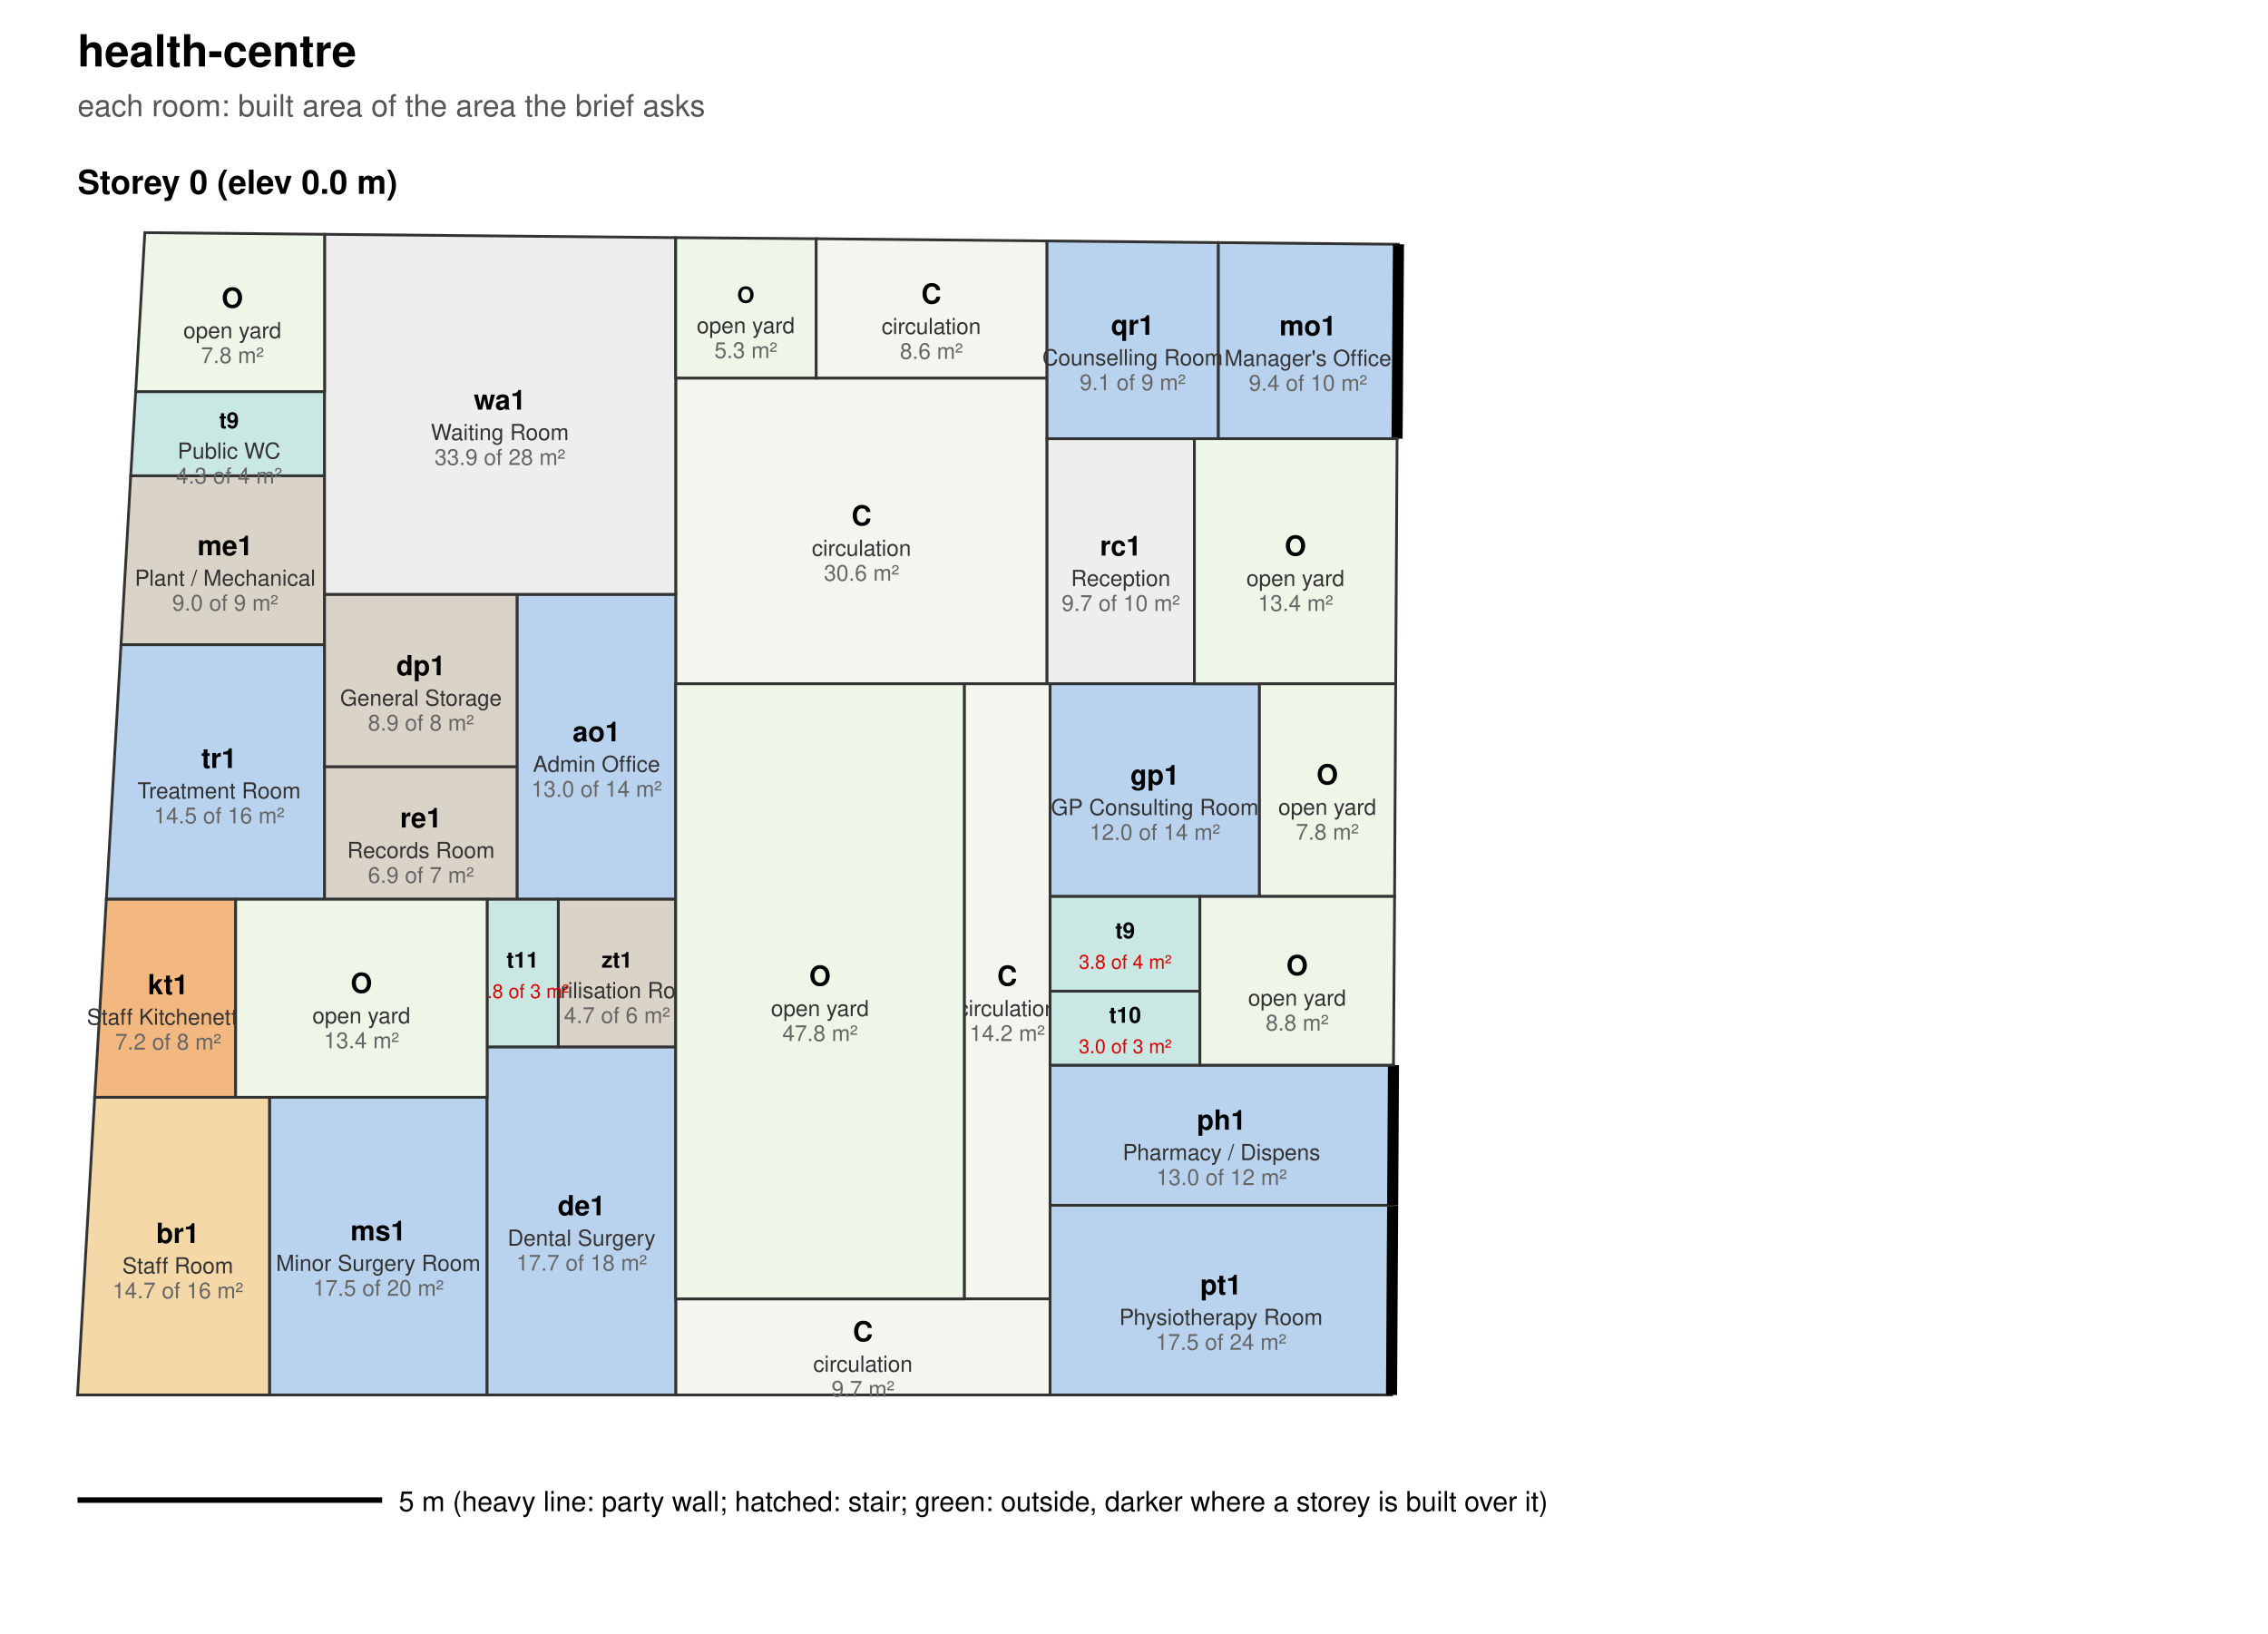
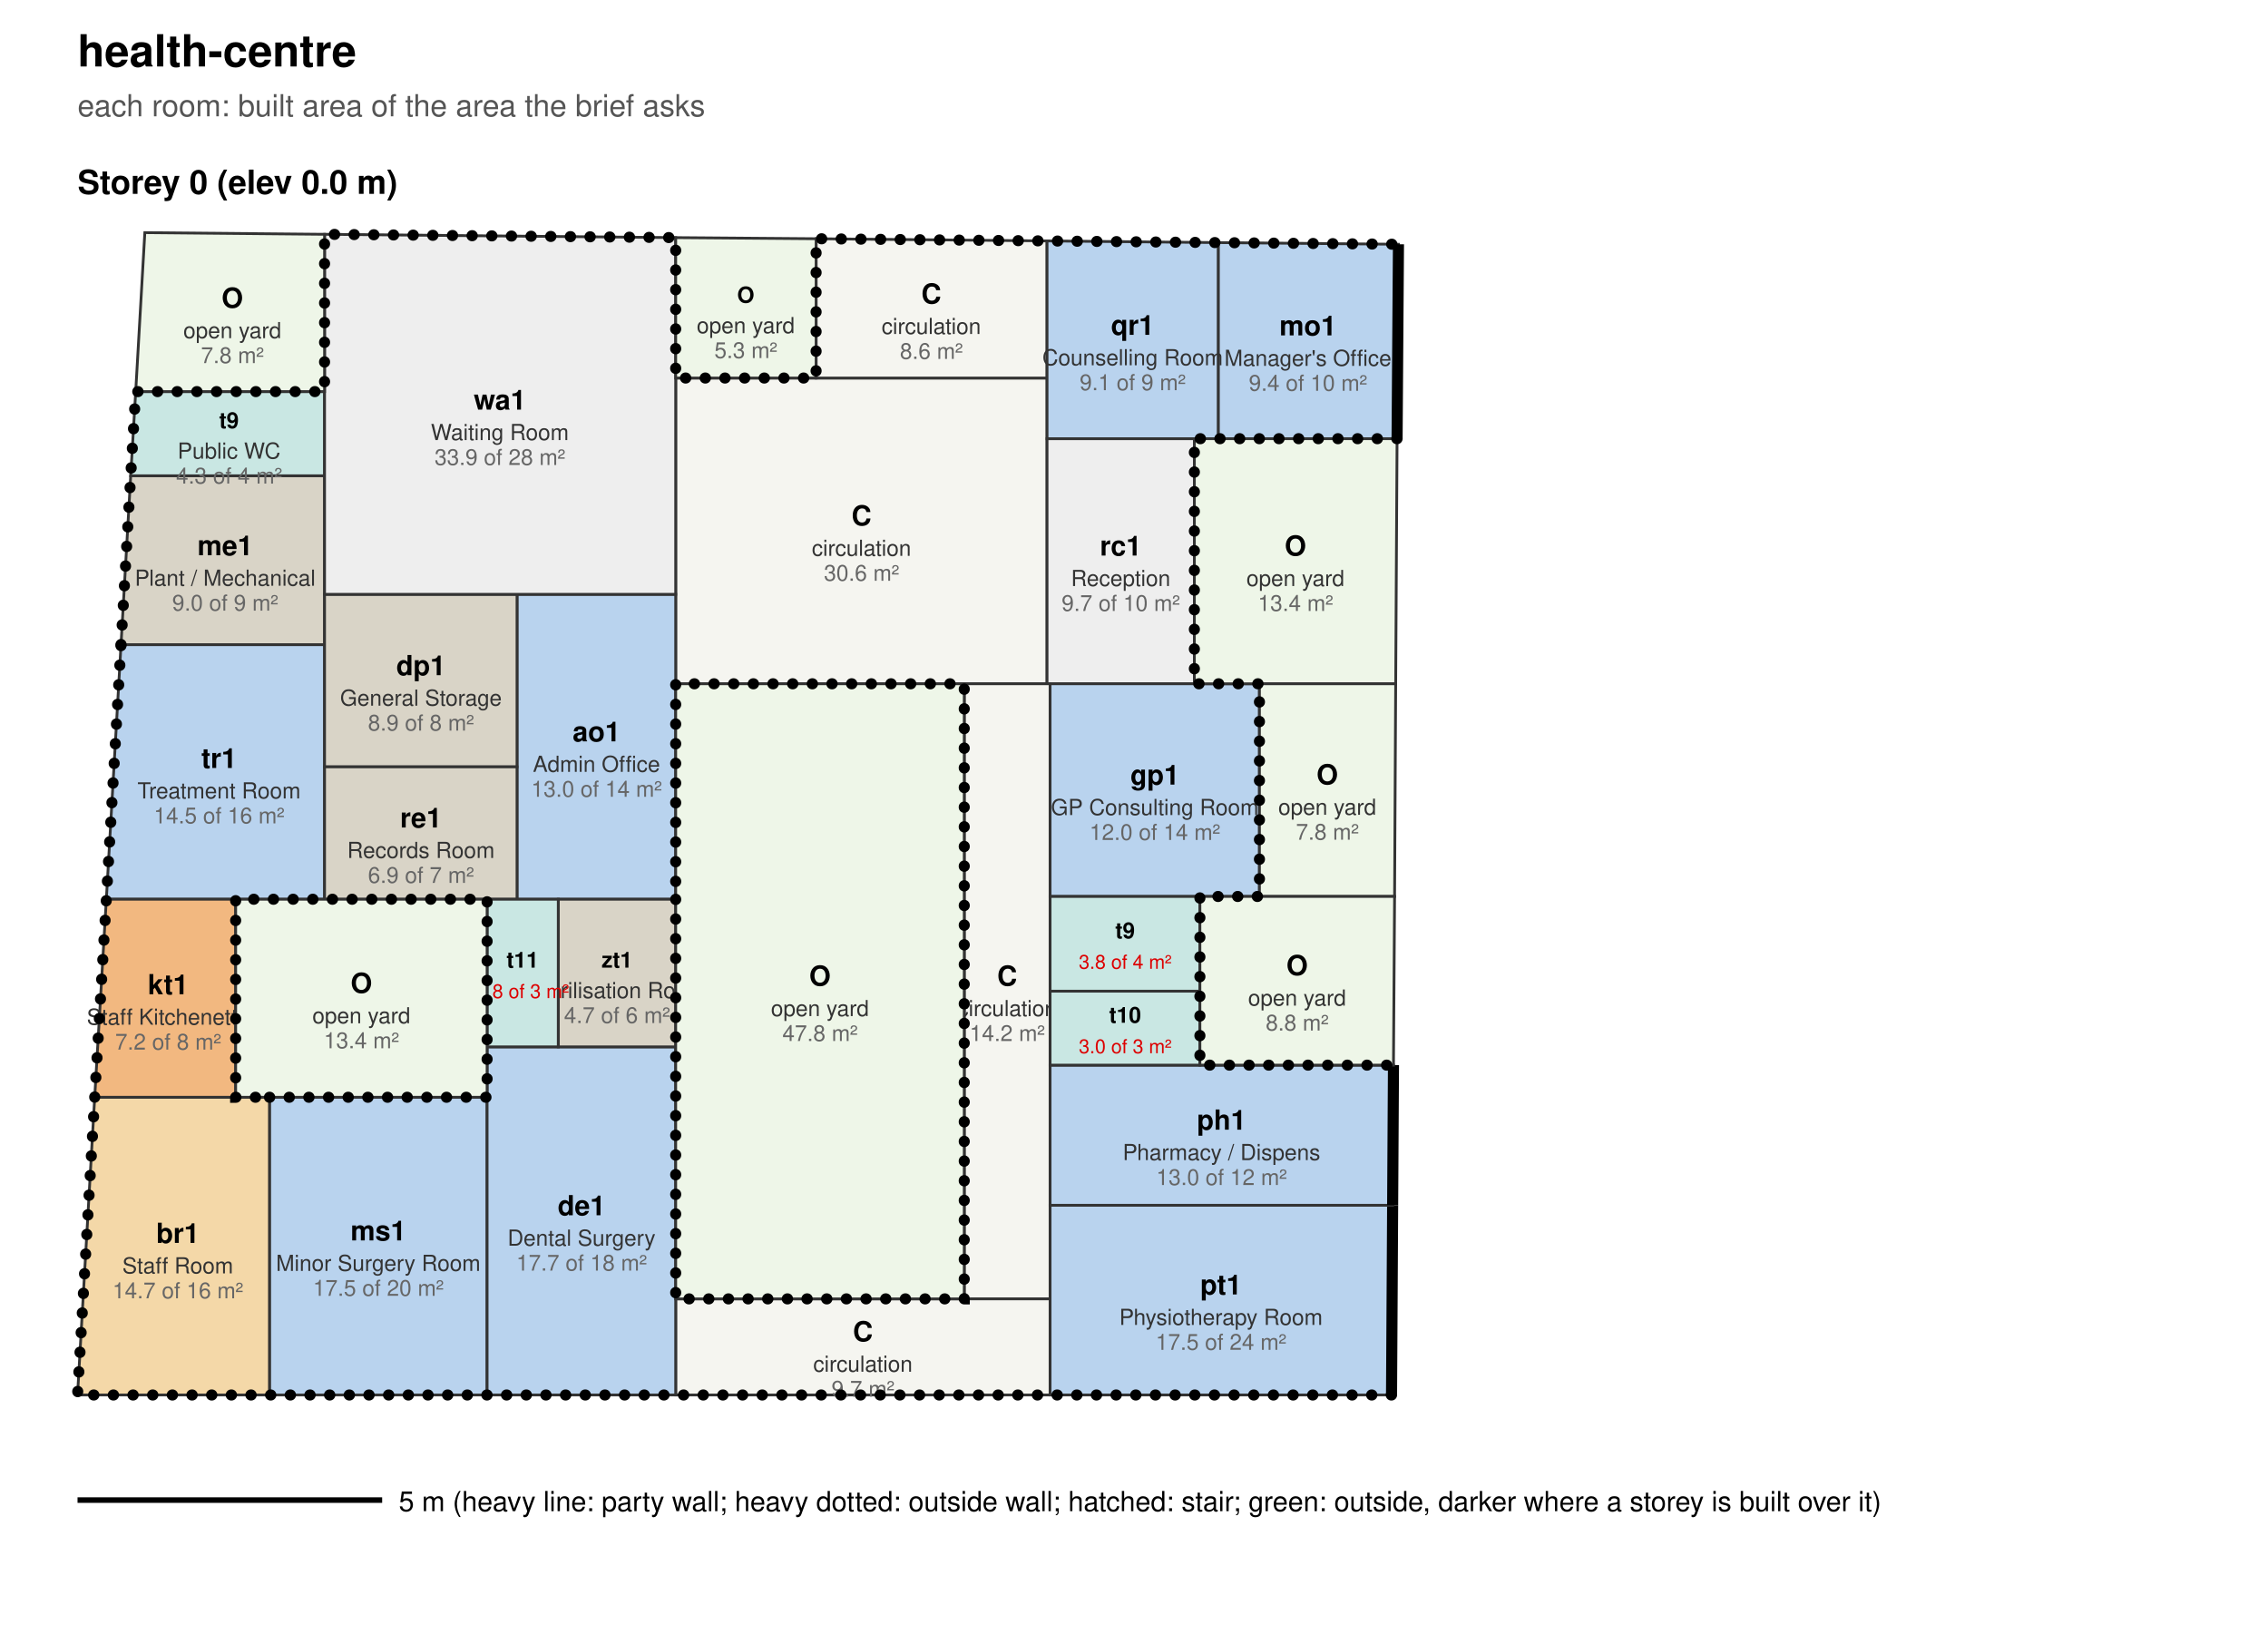
<svg xmlns="http://www.w3.org/2000/svg" width="819" height="590" viewBox="0 0 819 590" font-family="Helvetica, Arial, sans-serif">
  <defs>
    <pattern id="stair" width="6" height="6" patternUnits="userSpaceOnUse">
      <rect width="6" height="6" fill="#e0e0e0" />
      <path d="M0 6L6 0" stroke="#888" stroke-width="0.8" />
    </pattern>
  </defs>
  <rect width="100%" height="100%" fill="white" />
  <text x="28.0" y="24" font-size="16" font-weight="bold">health-centre</text>
  <text x="28.0" y="42" font-size="11" fill="#555">each room: built area of the area the brief asks</text>
  <text x="28.0" y="70.0" font-size="12" font-weight="bold">Storey 0 (elev 0.0 m)</text>
  <polygon points="244.0,246.9 378.1,246.9 378.1,136.5 244.0,136.5" fill="#f5f5f0" stroke="#333" stroke-width="1" />
  <text x="311.1" y="189.7" font-size="10" text-anchor="middle" font-weight="bold">C</text>
  <text x="311.1" y="200.7" font-size="8" text-anchor="middle" fill="#333">circulation</text>
  <text x="311.1" y="209.7" font-size="8" text-anchor="middle" fill="#666">30.6 m²</text>
  <polygon points="378.1,87.0 294.7,86.2 294.7,136.5 378.1,136.5" fill="#f5f5f0" stroke="#333" stroke-width="1" />
  <text x="336.3" y="109.6" font-size="10" text-anchor="middle" font-weight="bold">C</text>
  <text x="336.3" y="120.6" font-size="8" text-anchor="middle" fill="#333">circulation</text>
  <text x="336.3" y="129.6" font-size="8" text-anchor="middle" fill="#666">8.6 m²</text>
  <polygon points="431.3,158.4 378.1,158.4 378.1,246.9 431.3,246.9" fill="#eeeeee" stroke="#333" stroke-width="1" />
  <text x="404.7" y="200.6" font-size="10" text-anchor="middle" font-weight="bold">rc1</text>
  <text x="404.7" y="211.6" font-size="8" text-anchor="middle" fill="#333">Reception</text>
  <text x="404.7" y="220.6" font-size="8" text-anchor="middle" fill="#666">9.7 of 10 m²</text>
  <polygon points="505.0,88.2 439.9,87.6 439.9,158.4 504.5,158.4" fill="#b9d3ee" stroke="#333" stroke-width="1" />
  <line x1="504.5" y1="158.4" x2="505.0" y2="88.2" stroke="#000" stroke-width="4" />
  <text x="472.3" y="121.1" font-size="10" text-anchor="middle" font-weight="bold">mo1</text>
  <text x="472.3" y="132.1" font-size="8" text-anchor="middle" fill="#333">Manager's Office</text>
  <text x="472.3" y="141.1" font-size="8" text-anchor="middle" fill="#666">9.4 of 10 m²</text>
  <polygon points="439.9,87.6 378.1,87.0 378.1,158.4 439.9,158.4" fill="#b9d3ee" stroke="#333" stroke-width="1" />
  <text x="409.0" y="120.9" font-size="10" text-anchor="middle" font-weight="bold">qr1</text>
  <text x="409.0" y="131.9" font-size="8" text-anchor="middle" fill="#333">Counselling Room</text>
  <text x="409.0" y="140.9" font-size="8" text-anchor="middle" fill="#666">9.1 of 9 m²</text>
  <polygon points="348.2,469.0 379.2,469.0 379.2,246.9 348.2,246.9" fill="#f5f5f0" stroke="#333" stroke-width="1" />
  <text x="363.7" y="355.9" font-size="10" text-anchor="middle" font-weight="bold">C</text>
  <text x="363.7" y="366.9" font-size="8" text-anchor="middle" fill="#333">circulation</text>
  <text x="363.7" y="375.9" font-size="8" text-anchor="middle" fill="#666">14.2 m²</text>
  <polygon points="244.0,469.0 244.0,503.7 379.2,503.7 379.2,469.0" fill="#f5f5f0" stroke="#333" stroke-width="1" />
  <text x="311.6" y="484.3" font-size="10" text-anchor="middle" font-weight="bold">C</text>
  <text x="311.6" y="495.3" font-size="8" text-anchor="middle" fill="#333">circulation</text>
  <text x="311.6" y="504.3" font-size="8" text-anchor="middle" fill="#666">9.7 m²</text>
  <polygon points="502.5,503.7 502.9,435.2 379.2,435.2 379.2,503.7" fill="#b9d3ee" stroke="#333" stroke-width="1" />
  <line x1="502.5" y1="503.7" x2="502.9" y2="435.2" stroke="#000" stroke-width="4" />
  <text x="440.9" y="467.4" font-size="10" text-anchor="middle" font-weight="bold">pt1</text>
  <text x="440.9" y="478.4" font-size="8" text-anchor="middle" fill="#333">Physiotherapy Room</text>
  <text x="440.9" y="487.4" font-size="8" text-anchor="middle" fill="#666">17.5 of 24 m²</text>
  <polygon points="502.9,435.2 503.2,384.6 379.2,384.6 379.2,435.2" fill="#b9d3ee" stroke="#333" stroke-width="1" />
  <line x1="502.9" y1="435.2" x2="503.2" y2="384.6" stroke="#000" stroke-width="4" />
  <text x="441.1" y="407.9" font-size="10" text-anchor="middle" font-weight="bold">ph1</text>
  <text x="441.1" y="418.9" font-size="8" text-anchor="middle" fill="#333">Pharmacy / Dispens</text>
  <text x="441.1" y="427.9" font-size="8" text-anchor="middle" fill="#666">13.0 of 12 m²</text>
  <polygon points="379.2,323.7 454.8,323.7 454.8,246.9 379.2,246.9" fill="#b9d3ee" stroke="#333" stroke-width="1" />
  <text x="417.0" y="283.3" font-size="10" text-anchor="middle" font-weight="bold">gp1</text>
  <text x="417.0" y="294.3" font-size="8" text-anchor="middle" fill="#333">GP Consulting Room</text>
  <text x="417.0" y="303.3" font-size="8" text-anchor="middle" fill="#666">12.0 of 14 m²</text>
  <polygon points="379.2,323.7 379.2,357.9 433.3,357.9 433.3,323.7" fill="#c9e7e3" stroke="#333" stroke-width="1" />
  <text x="406.3" y="338.8" font-size="8" text-anchor="middle" font-weight="bold">t9</text>
  <text x="406.3" y="349.8" font-size="7" text-anchor="middle" fill="#d00">3.8 of 4 m²</text>
  <polygon points="379.2,357.9 379.2,384.6 433.3,384.6 433.3,357.9" fill="#c9e7e3" stroke="#333" stroke-width="1" />
  <text x="406.3" y="369.3" font-size="8" text-anchor="middle" font-weight="bold">t10</text>
  <text x="406.3" y="380.3" font-size="7" text-anchor="middle" fill="#d00">3.0 of 3 m²</text>
  <polygon points="47.2,171.8 43.7,232.8 117.2,232.8 117.2,171.8" fill="#d9d4c7" stroke="#333" stroke-width="1" />
  <text x="81.3" y="200.5" font-size="10" text-anchor="middle" font-weight="bold">me1</text>
  <text x="81.3" y="211.5" font-size="8" text-anchor="middle" fill="#333">Plant / Mechanical</text>
  <text x="81.3" y="220.5" font-size="8" text-anchor="middle" fill="#666">9.0 of 9 m²</text>
  <polygon points="38.4,324.7 117.2,324.7 117.2,232.8 43.7,232.8" fill="#b9d3ee" stroke="#333" stroke-width="1" />
  <text x="79.1" y="277.3" font-size="10" text-anchor="middle" font-weight="bold">tr1</text>
  <text x="79.1" y="288.3" font-size="8" text-anchor="middle" fill="#333">Treatment Room</text>
  <text x="79.1" y="297.3" font-size="8" text-anchor="middle" fill="#666">14.5 of 16 m²</text>
  <polygon points="49.0,141.4 47.2,171.8 117.2,171.8 117.2,141.4" fill="#c9e7e3" stroke="#333" stroke-width="1" />
  <text x="82.7" y="154.6" font-size="8" text-anchor="middle" font-weight="bold">t9</text>
  <text x="82.7" y="165.6" font-size="8" text-anchor="middle" fill="#333">Public WC</text>
  <text x="82.7" y="174.6" font-size="8" text-anchor="middle" fill="#666">4.3 of 4 m²</text>
  <polygon points="244.0,214.6 186.7,214.6 186.7,324.7 244.0,324.7" fill="#b9d3ee" stroke="#333" stroke-width="1" />
  <text x="215.4" y="267.7" font-size="10" text-anchor="middle" font-weight="bold">ao1</text>
  <text x="215.4" y="278.7" font-size="8" text-anchor="middle" fill="#333">Admin Office</text>
  <text x="215.4" y="287.7" font-size="8" text-anchor="middle" fill="#666">13.0 of 14 m²</text>
  <polygon points="117.2,214.6 117.2,276.9 186.7,276.9 186.7,214.6" fill="#d9d4c7" stroke="#333" stroke-width="1" />
  <text x="152.0" y="243.8" font-size="10" text-anchor="middle" font-weight="bold">dp1</text>
  <text x="152.0" y="254.8" font-size="8" text-anchor="middle" fill="#333">General Storage</text>
  <text x="152.0" y="263.8" font-size="8" text-anchor="middle" fill="#666">8.9 of 8 m²</text>
  <polygon points="117.2,276.9 117.2,324.7 186.7,324.7 186.7,276.9" fill="#d9d4c7" stroke="#333" stroke-width="1" />
  <text x="152.0" y="298.8" font-size="10" text-anchor="middle" font-weight="bold">re1</text>
  <text x="152.0" y="309.8" font-size="8" text-anchor="middle" fill="#333">Records Room</text>
  <text x="152.0" y="318.8" font-size="8" text-anchor="middle" fill="#666">6.9 of 7 m²</text>
  <polygon points="244.0,85.8 117.2,84.6 117.2,214.6 244.0,214.6" fill="#eeeeee" stroke="#333" stroke-width="1" />
  <text x="180.5" y="147.9" font-size="10" text-anchor="middle" font-weight="bold">wa1</text>
  <text x="180.5" y="158.9" font-size="8" text-anchor="middle" fill="#333">Waiting Room</text>
  <text x="180.5" y="167.9" font-size="8" text-anchor="middle" fill="#666">33.9 of 28 m²</text>
  <polygon points="175.9,396.2 97.3,396.2 97.3,503.7 175.9,503.7" fill="#b9d3ee" stroke="#333" stroke-width="1" />
  <text x="136.6" y="447.9" font-size="10" text-anchor="middle" font-weight="bold">ms1</text>
  <text x="136.6" y="458.9" font-size="8" text-anchor="middle" fill="#333">Minor Surgery Room</text>
  <text x="136.6" y="467.9" font-size="8" text-anchor="middle" fill="#666">17.5 of 20 m²</text>
  <polygon points="97.3,396.2 34.2,396.2 28.0,503.7 97.3,503.7" fill="#f4d8a8" stroke="#333" stroke-width="1" />
  <text x="64.2" y="448.8" font-size="10" text-anchor="middle" font-weight="bold">br1</text>
  <text x="64.2" y="459.8" font-size="8" text-anchor="middle" fill="#333">Staff Room</text>
  <text x="64.2" y="468.8" font-size="8" text-anchor="middle" fill="#666">14.7 of 16 m²</text>
  <polygon points="85.1,324.7 38.4,324.7 34.2,396.2 85.1,396.2" fill="#f2b880" stroke="#333" stroke-width="1" />
  <text x="60.7" y="359.0" font-size="10" text-anchor="middle" font-weight="bold">kt1</text>
  <text x="60.7" y="370.0" font-size="8" text-anchor="middle" fill="#333">Staff Kitchenette</text>
  <text x="60.7" y="379.0" font-size="8" text-anchor="middle" fill="#666">7.2 of 8 m²</text>
  <polygon points="244.0,503.7 244.0,378.0 175.9,378.0 175.9,503.7" fill="#b9d3ee" stroke="#333" stroke-width="1" />
  <text x="210.0" y="438.8" font-size="10" text-anchor="middle" font-weight="bold">de1</text>
  <text x="210.0" y="449.8" font-size="8" text-anchor="middle" fill="#333">Dental Surgery</text>
  <text x="210.0" y="458.8" font-size="8" text-anchor="middle" fill="#666">17.7 of 18 m²</text>
  <polygon points="244.0,324.7 201.6,324.7 201.6,378.0 244.0,378.0" fill="#d9d4c7" stroke="#333" stroke-width="1" />
  <text x="222.8" y="349.4" font-size="8" text-anchor="middle" font-weight="bold">zt1</text>
  <text x="222.8" y="360.4" font-size="8" text-anchor="middle" fill="#333">Sterilisation Room</text>
  <text x="222.8" y="369.4" font-size="8" text-anchor="middle" fill="#666">4.7 of 6 m²</text>
  <polygon points="201.6,324.7 175.9,324.7 175.9,378.0 201.6,378.0" fill="#c9e7e3" stroke="#333" stroke-width="1" />
  <text x="188.7" y="349.4" font-size="8" text-anchor="middle" font-weight="bold">t11</text>
  <text x="188.7" y="360.4" font-size="7" text-anchor="middle" fill="#d00">2.8 of 3 m²</text>
  <polygon points="244.0,136.5 294.7,136.5 294.7,86.2 244.0,85.8" fill="#eef6e8" stroke="#333" stroke-width="1" />
  <text x="269.3" y="109.3" font-size="8" text-anchor="middle" font-weight="bold">O</text>
  <text x="269.3" y="120.3" font-size="8" text-anchor="middle" fill="#333">open yard</text>
  <text x="269.3" y="129.3" font-size="8" text-anchor="middle" fill="#666">5.3 m²</text>
  <polygon points="504.5,158.4 431.3,158.4 431.3,246.9 504.0,246.9" fill="#eef6e8" stroke="#333" stroke-width="1" />
  <text x="467.8" y="200.6" font-size="10" text-anchor="middle" font-weight="bold">O</text>
  <text x="467.8" y="211.6" font-size="8" text-anchor="middle" fill="#333">open yard</text>
  <text x="467.8" y="220.6" font-size="8" text-anchor="middle" fill="#666">13.4 m²</text>
  <polygon points="244.0,469.0 348.2,469.0 348.2,246.9 244.0,246.9" fill="#eef6e8" stroke="#333" stroke-width="1" />
  <text x="296.1" y="355.9" font-size="10" text-anchor="middle" font-weight="bold">O</text>
  <text x="296.1" y="366.9" font-size="8" text-anchor="middle" fill="#333">open yard</text>
  <text x="296.1" y="375.9" font-size="8" text-anchor="middle" fill="#666">47.8 m²</text>
  <polygon points="454.8,323.7 503.6,323.7 504.0,246.9 454.8,246.9" fill="#eef6e8" stroke="#333" stroke-width="1" />
  <text x="479.3" y="283.2" font-size="10" text-anchor="middle" font-weight="bold">O</text>
  <text x="479.3" y="294.2" font-size="8" text-anchor="middle" fill="#333">open yard</text>
  <text x="479.3" y="303.2" font-size="8" text-anchor="middle" fill="#666">7.8 m²</text>
  <polygon points="433.3,384.6 503.2,384.6 503.6,323.7 433.3,323.7" fill="#eef6e8" stroke="#333" stroke-width="1" />
  <text x="468.4" y="352.1" font-size="10" text-anchor="middle" font-weight="bold">O</text>
  <text x="468.4" y="363.1" font-size="8" text-anchor="middle" fill="#333">open yard</text>
  <text x="468.4" y="372.1" font-size="8" text-anchor="middle" fill="#666">8.8 m²</text>
  <polygon points="52.3,84.0 49.0,141.4 117.2,141.4 117.2,84.6" fill="#eef6e8" stroke="#333" stroke-width="1" />
  <text x="83.9" y="111.1" font-size="10" text-anchor="middle" font-weight="bold">O</text>
  <text x="83.9" y="122.1" font-size="8" text-anchor="middle" fill="#333">open yard</text>
  <text x="83.9" y="131.1" font-size="8" text-anchor="middle" fill="#666">7.8 m²</text>
  <polygon points="175.9,324.7 85.1,324.7 85.1,396.2 175.9,396.2" fill="#eef6e8" stroke="#333" stroke-width="1" />
  <text x="130.5" y="358.5" font-size="10" text-anchor="middle" font-weight="bold">O</text>
  <text x="130.5" y="369.5" font-size="8" text-anchor="middle" fill="#333">open yard</text>
  <text x="130.5" y="378.5" font-size="8" text-anchor="middle" fill="#666">13.4 m²</text>
+   <polyline points="43.7,232.8 47.2,171.8 49.0,141.4 117.2,141.4 117.2,84.6 244.0,85.8 244.0,136.5 294.7,136.5 294.7,86.2 378.1,87.0 439.9,87.6 504.9,88.2" fill="none" stroke="#000" stroke-width="4" stroke-dasharray="0.1 7" stroke-linecap="round" />
+   <polyline points="504.5,158.4 439.9,158.4 431.3,158.4 431.3,246.9 454.8,246.9 454.8,323.7 433.3,323.7 433.3,357.9 433.3,384.6 503.2,384.6" fill="none" stroke="#000" stroke-width="4" stroke-dasharray="0.1 7" stroke-linecap="round" />
+   <polyline points="502.5,503.7 379.2,503.7 244.0,503.7 175.9,503.7 97.3,503.7 28.0,503.7 34.2,396.2 38.4,324.7 43.7,232.8" fill="none" stroke="#000" stroke-width="4" stroke-dasharray="0.1 7" stroke-linecap="round" />
+   <polyline points="244.0,324.7 244.0,378.0 244.0,469.0 348.2,469.0 348.2,246.9 244.0,246.9 244.0,324.7" fill="none" stroke="#000" stroke-width="4" stroke-dasharray="0.1 7" stroke-linecap="round" />
+   <polyline points="97.3,396.2 175.9,396.2 175.9,378.0 175.9,324.7 117.2,324.7 85.1,324.7 85.1,396.2 97.3,396.2" fill="none" stroke="#000" stroke-width="4" stroke-dasharray="0.1 7" stroke-linecap="round" />
  <line x1="28.0" y1="541.654" x2="138.0" y2="541.654" stroke="#000" stroke-width="2" />
-   <text x="144.0" y="545.654" font-size="10">5 m (heavy line: party wall; hatched: stair; green: outside, darker where a storey is built over it)</text>
+   <text x="144.0" y="545.654" font-size="10">5 m (heavy line: party wall; heavy dotted: outside wall; hatched: stair; green: outside, darker where a storey is built over it)</text>
</svg>
